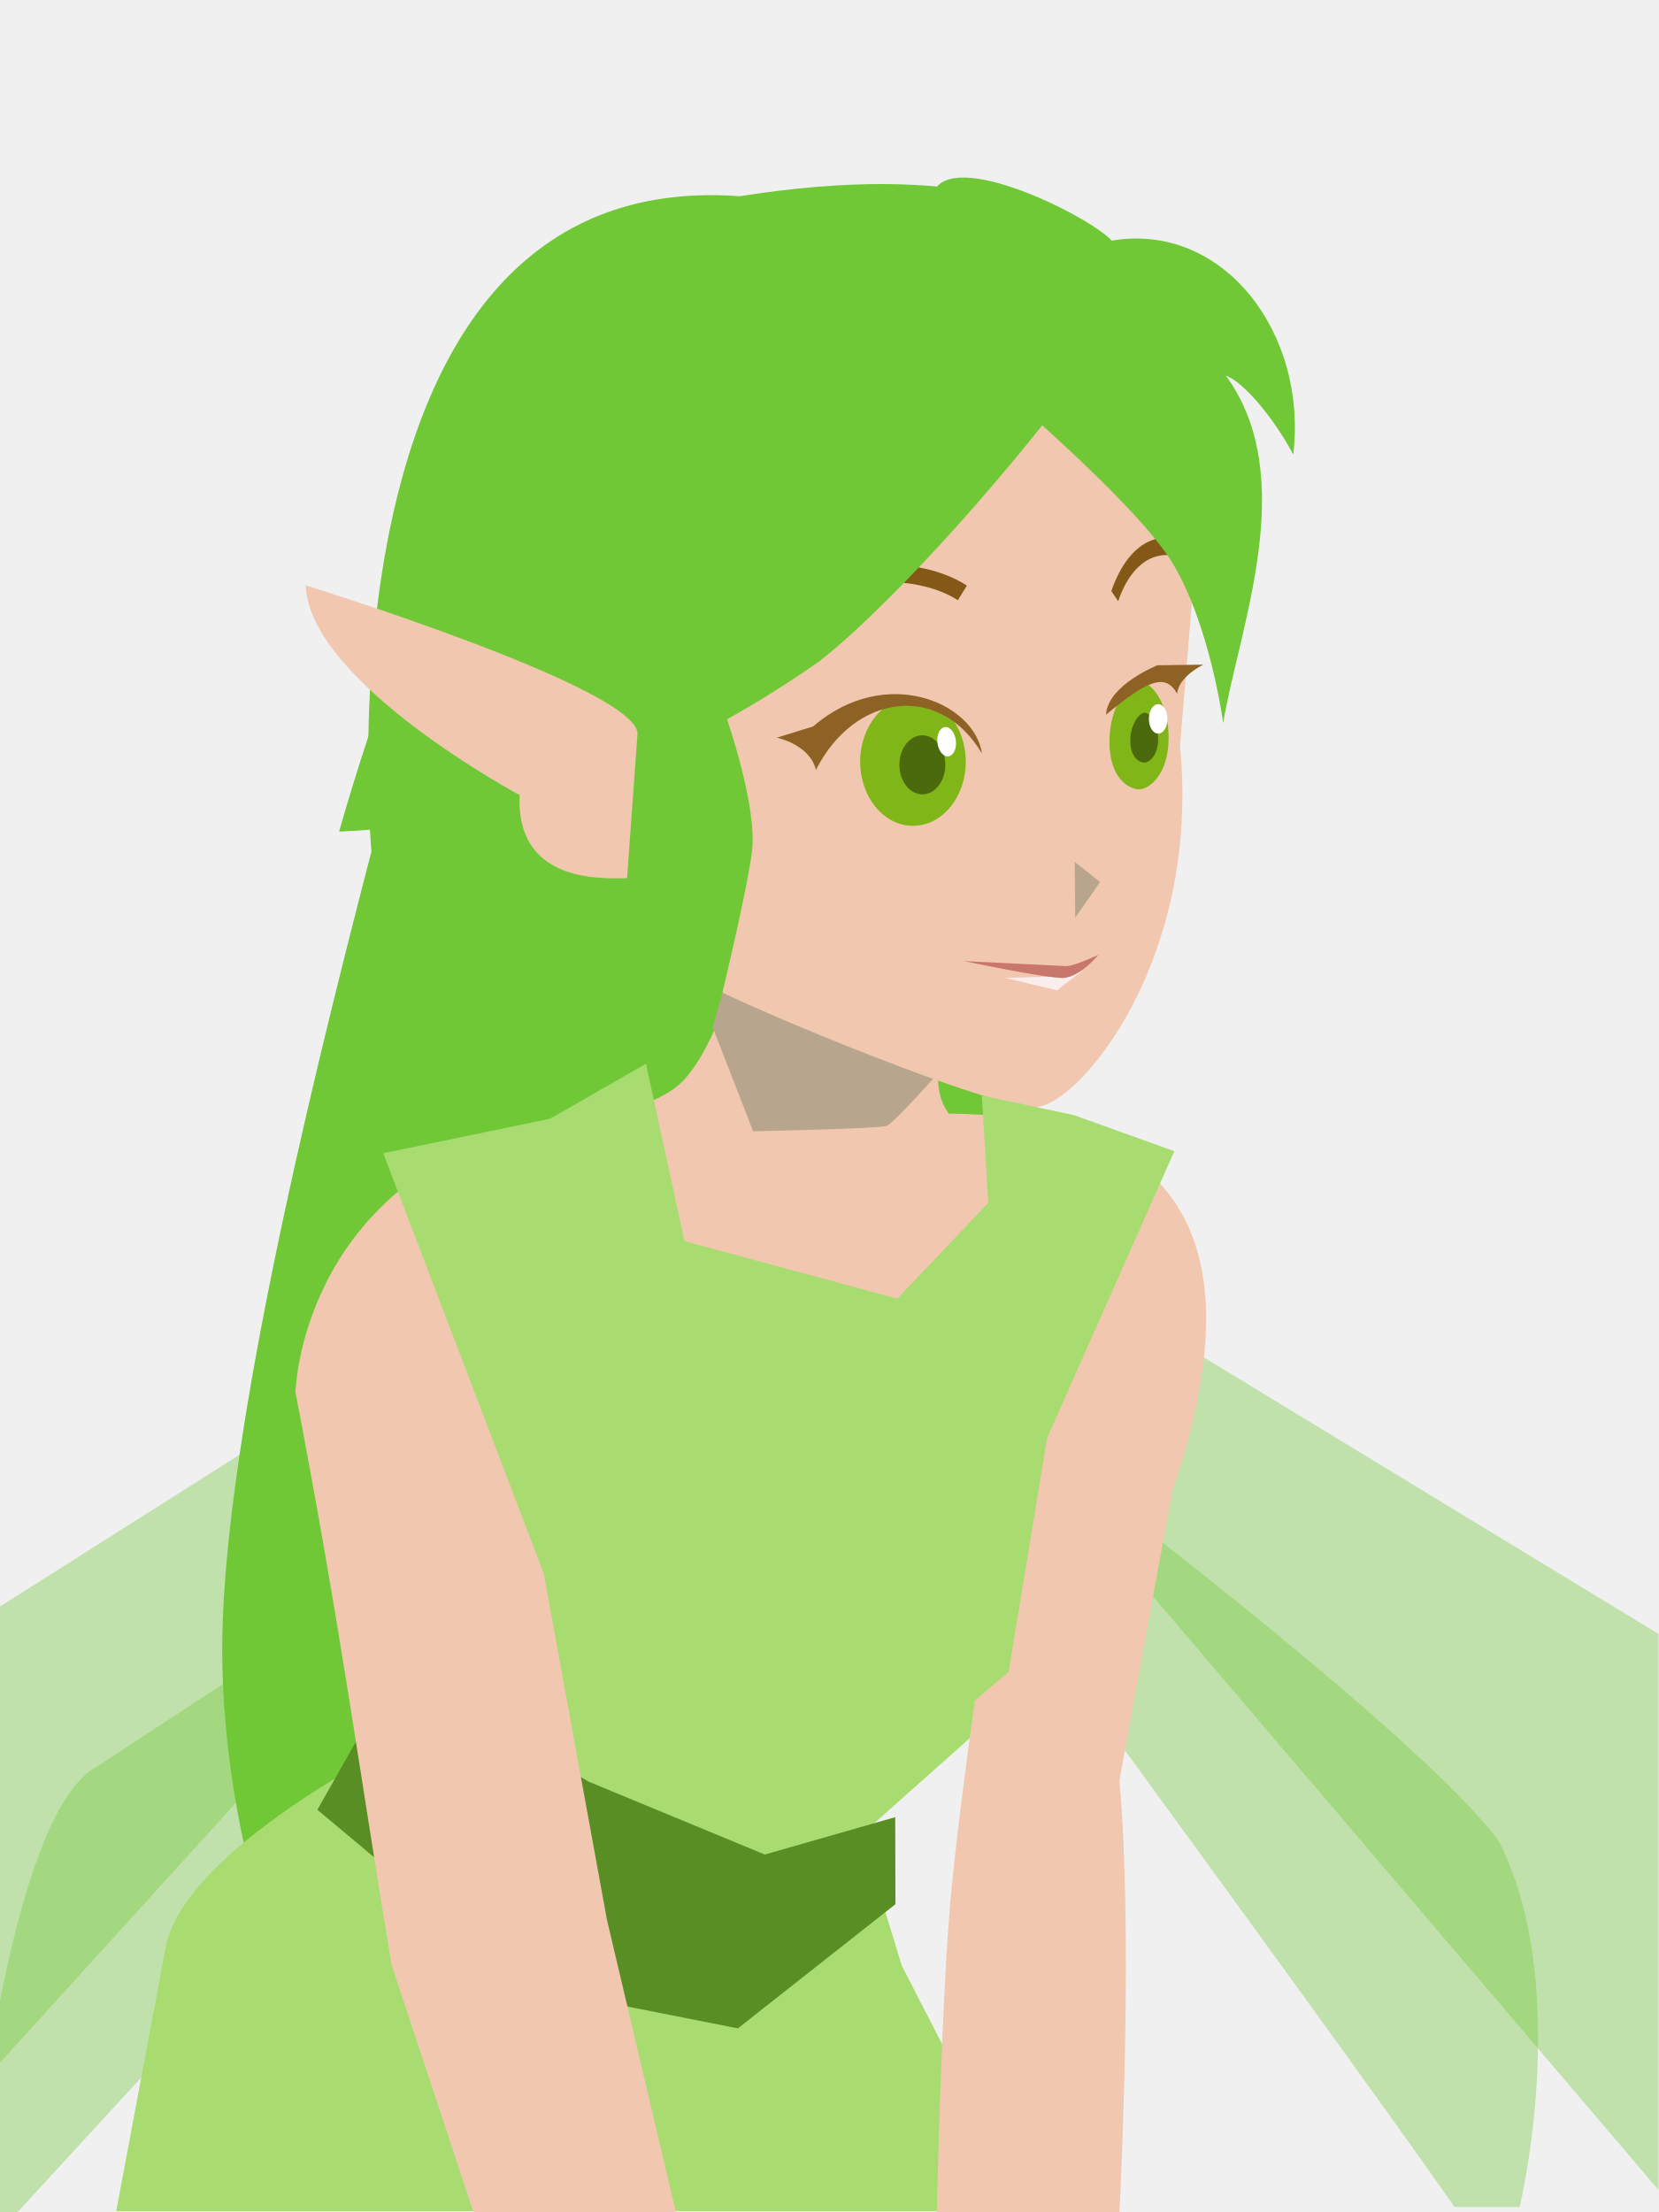
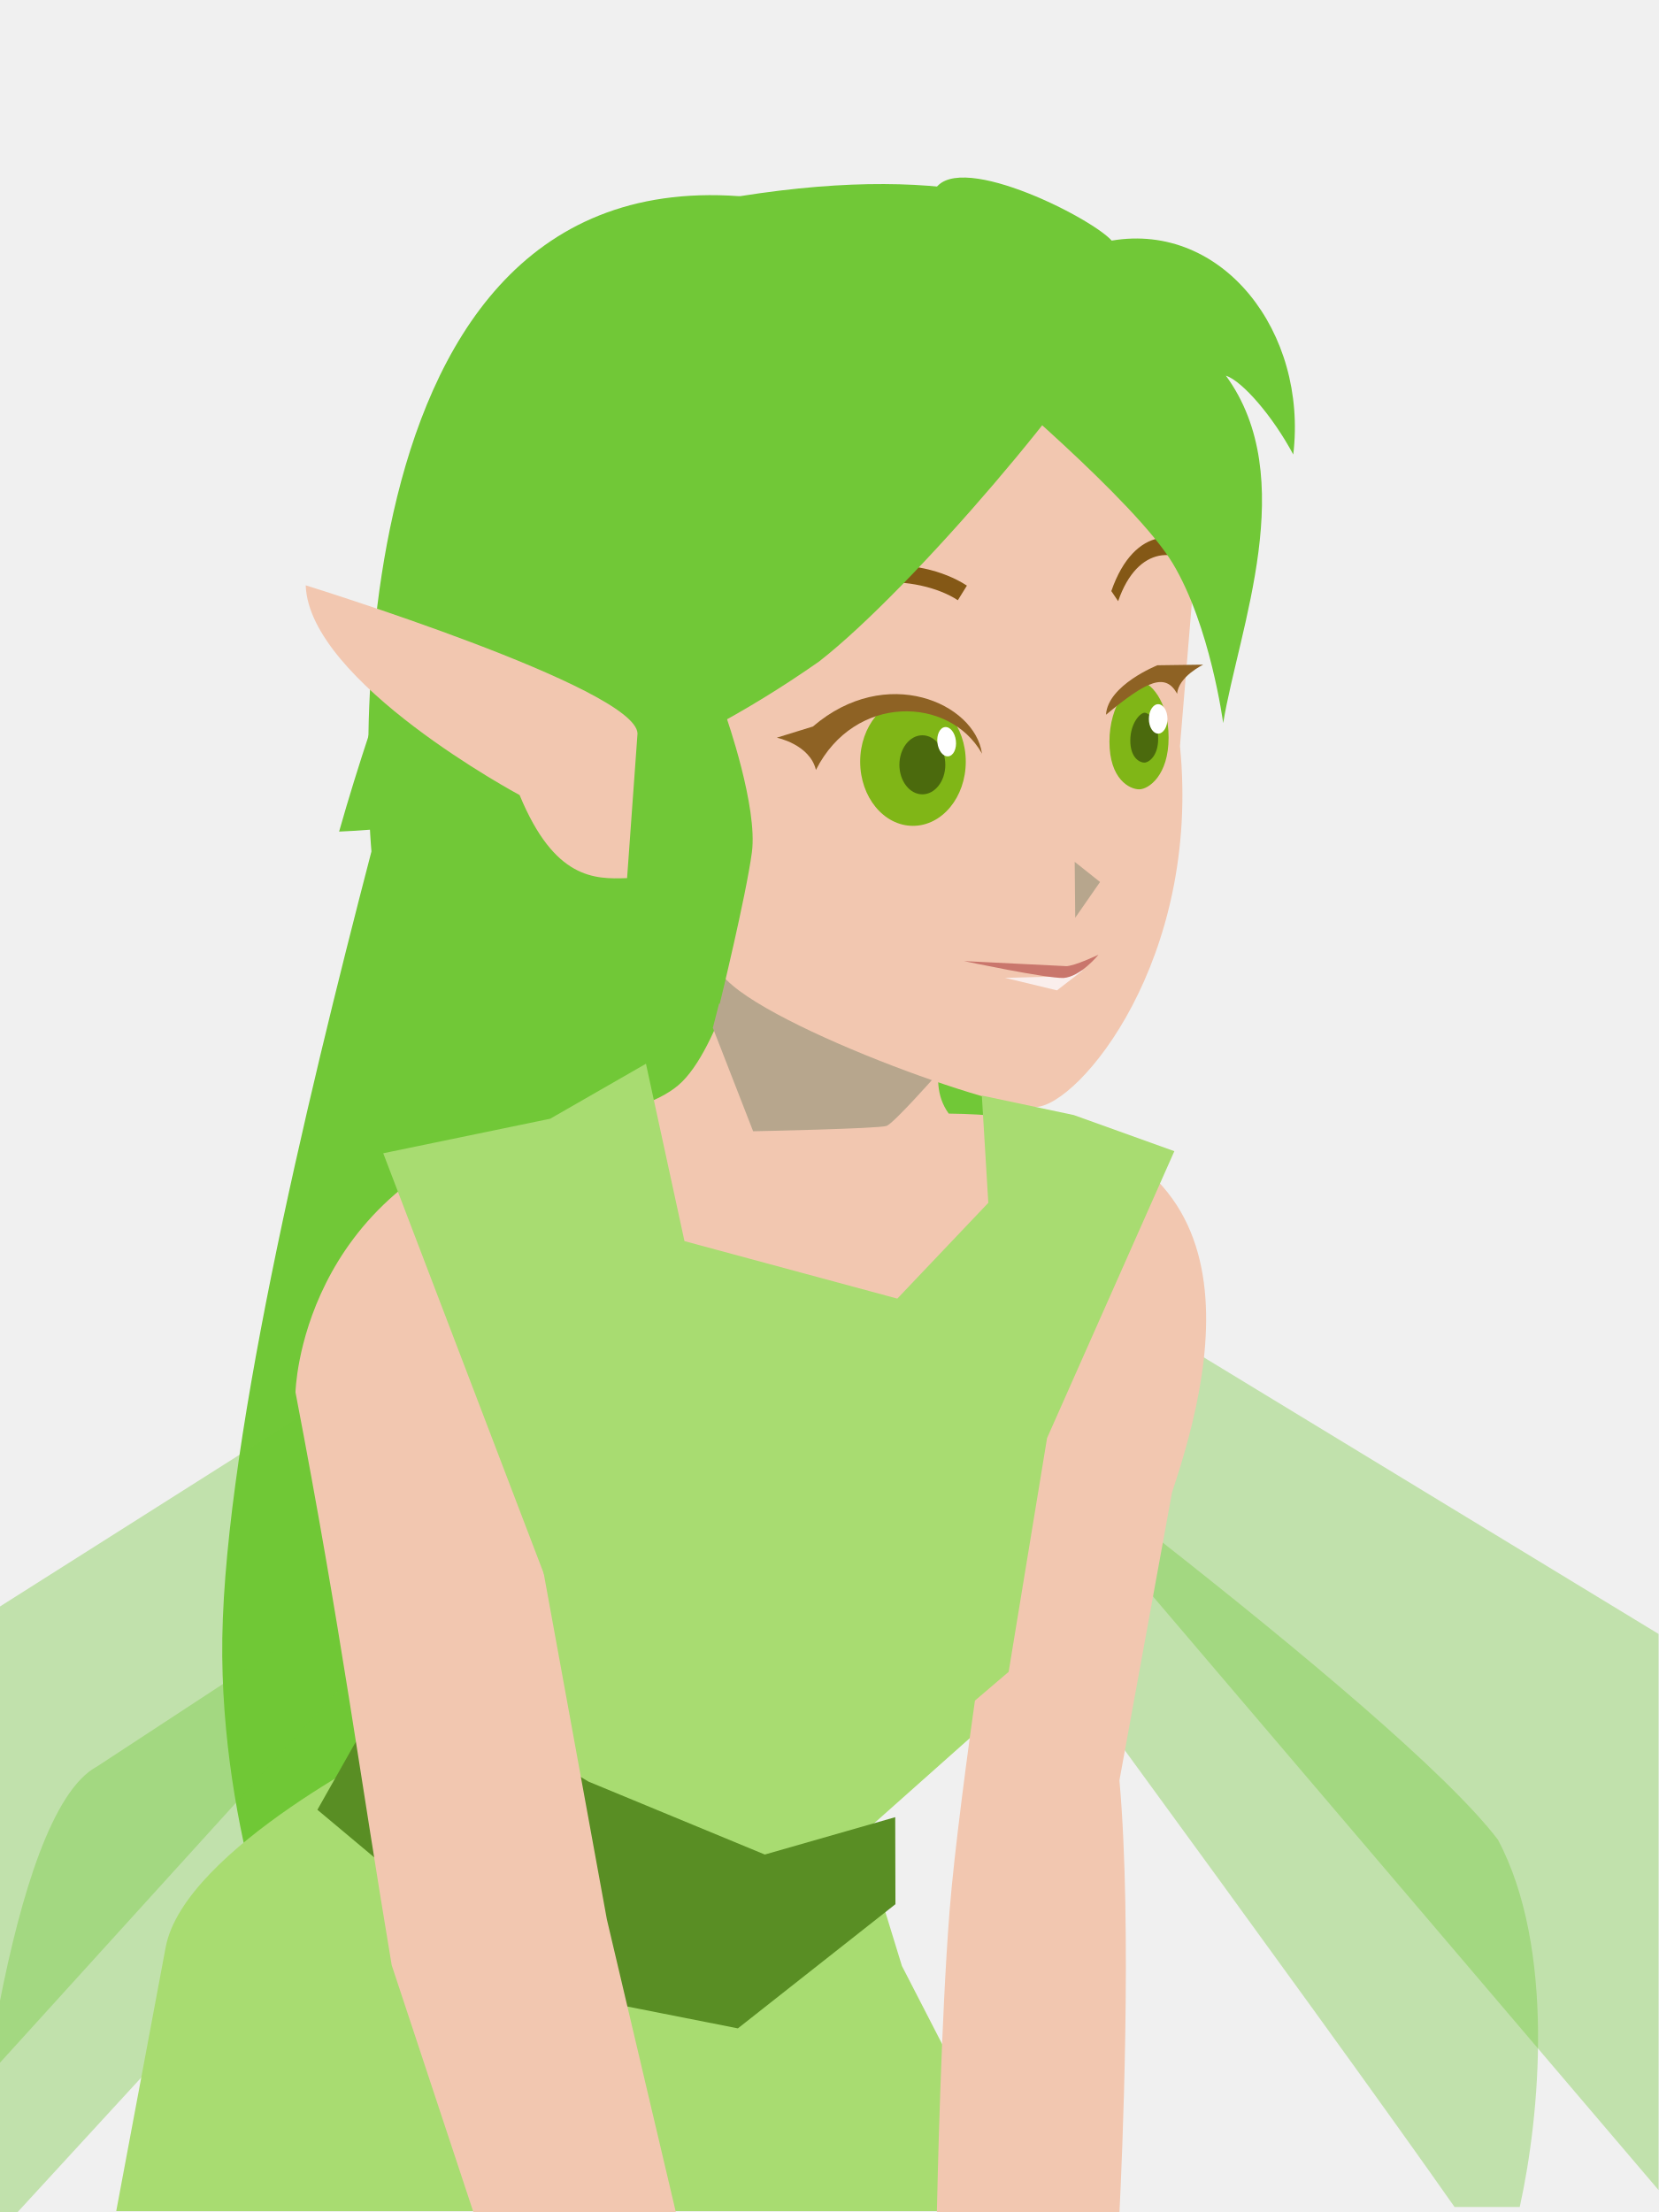
- <svg xmlns="http://www.w3.org/2000/svg" width="600" height="800" version="1.1" viewBox="0 0 159 212">
-   <path d="m90.5 115-3.34 10.6 71.8 84.3v-53.3l-68.4-41.6z" fill="#6fc835" fill-opacity=".361" stroke-width=".265" />
-   <path d="m86.7 129-0.596 9.12s40.5 55.1 53.3 73.4h6.25c1.93-8.72 3.44-24.8-2.09-35.2-9.75-12.8-57-47.4-57-47.4z" fill="#6fc835" fill-opacity=".361" stroke-width=".265" />
-   <path d="m70.8 18.8c-41.3-2.96-35.2 62.8-35.2 62.8-6.3 24.2-14.5 58.4-14.3 77.2s7.01 33.8 7.01 33.8l30.5-9.49 17.9 4.19 19.3-72.8 5.93-63.5 11.1-15.1s-0.366-23.7-42.1-17.1z" fill="#71c837" />
-   <path d="m64.7 133-55.4 36.3c-4.29 2.29-7.31 12.3-9.35 22.7v20.4h1.38l63.3-68.9-0.197-10.8z" fill="#6fc835" fill-opacity=".361" stroke-width=".265" />
-   <path d="m97.8 137-50.6 0.517-8.72 29.4s-20.8 10.2-22.6 19.7c-1.63 8.74-4.29 22.9-4.74 25.3h87.4l-12.1-23.5-3.87-12.6 14.5-12.9 0.374-25.9z" fill="#a8dc71" stroke-width=".265" />
-   <path transform="scale(.265)" d="m240 429-240 152v165l246-271-6.15-46.2z" fill="#6fc835" fill-opacity=".361" />
-   <g fill="none" stroke-linecap="round" stroke-linejoin="round">
-     <circle r="0" stroke="#c53822" stroke-width="2.26" style="paint-order:stroke markers fill" />
-     <g stroke="#924019">
-       <circle r="0" stroke-width="1.29" style="paint-order:stroke markers fill" />
-       <circle transform="scale(1,-1)" r="0" stroke-width="3.6" style="paint-order:stroke markers fill" />
-       <circle transform="scale(1,-1)" r="0" stroke-width="3.6" style="paint-order:stroke markers fill" />
+ <svg xmlns="http://www.w3.org/2000/svg" width="600" height="800" version="1.1" viewBox="0 0 159 212" id="svg1664">
+   <defs id="defs1668" />
+   <path d="m90.5 115-3.34 10.6 71.8 84.3v-53.3l-68.4-41.6z" fill="#6fc835" fill-opacity=".361" stroke-width=".265" id="path1590" />
+   <path d="m86.7 129-0.596 9.12s40.5 55.1 53.3 73.4h6.25c1.93-8.72 3.44-24.8-2.09-35.2-9.75-12.8-57-47.4-57-47.4z" fill="#6fc835" fill-opacity=".361" stroke-width=".265" id="path1592" />
+   <path d="m70.8 18.8c-41.3-2.96-35.2 62.8-35.2 62.8-6.3 24.2-14.5 58.4-14.3 77.2s7.01 33.8 7.01 33.8l30.5-9.49 17.9 4.19 19.3-72.8 5.93-63.5 11.1-15.1s-0.366-23.7-42.1-17.1z" fill="#71c837" id="path1594" />
+   <path d="m64.7 133-55.4 36.3c-4.29 2.29-7.31 12.3-9.35 22.7v20.4h1.38l63.3-68.9-0.197-10.8z" fill="#6fc835" fill-opacity=".361" stroke-width=".265" id="path1596" />
+   <path d="m97.8 137-50.6 0.517-8.72 29.4s-20.8 10.2-22.6 19.7c-1.63 8.74-4.29 22.9-4.74 25.3h87.4l-12.1-23.5-3.87-12.6 14.5-12.9 0.374-25.9z" fill="#a8dc71" stroke-width=".265" id="path1598" />
+   <path transform="scale(.265)" d="m240 429-240 152v165l246-271-6.15-46.2z" fill="#6fc835" fill-opacity=".361" id="path1600" />
+   <g fill="none" stroke-linecap="round" stroke-linejoin="round" id="g1616">
+     <circle r="0" stroke="#c53822" stroke-width="2.26" style="paint-order:stroke markers fill" id="circle1602" />
+     <g stroke="#924019" id="g1610">
+       <circle r="0" stroke-width="1.29" style="paint-order:stroke markers fill" id="circle1604" />
+       <circle transform="scale(1,-1)" r="0" stroke-width="3.6" style="paint-order:stroke markers fill" id="circle1606" />
+       <circle transform="scale(1,-1)" r="0" stroke-width="3.6" style="paint-order:stroke markers fill" id="circle1608" />
    </g>
-     <circle transform="scale(1,-1)" r="0" stroke="#4d4320" stroke-width="4.38" style="paint-order:stroke markers fill" />
-     <circle transform="scale(1,-1)" r="0" stroke="#4d4320" stroke-width="3.52" style="paint-order:stroke markers fill" />
+     <circle transform="scale(1,-1)" r="0" stroke="#4d4320" stroke-width="4.38" style="paint-order:stroke markers fill" id="circle1612" />
+     <circle transform="scale(1,-1)" r="0" stroke="#4d4320" stroke-width="3.52" style="paint-order:stroke markers fill" id="circle1614" />
  </g>
-   <path d="m40.1 161-4.34 3-5.34 9.45 20.3 17 20 3.95 15.1-11.9-0.021-8.34-12.5 3.58-16.9-6.99z" fill="#598e24" />
-   <path d="m71.8 88.7c0-3e-6 -2.78 11.9-6.78 15.3-4 3.44-14.5 3.84-14.5 3.84-21.8 6.2-22.2 25.6-22.2 25.6 4.4 22.9 6.15 36.6 9.22 54.9l7.84 23.7h19.4l-6.62-28.1-6.57-36 30.2-9.04 14.1 7.42s-3.98 25.5-4.88 36.8c-0.822 10.5-1.16 26.3-1.22 28.9l17.5 8e-3c0.228-4.53 1.26-27.3-2e-3 -41.4l5.04-27.6c4.4-13.1 9.33-36-21.4-36.3-2.46-3.37 0.31-8.16 0.31-8.16l-19.4-10.4z" fill="#f2c7b0" stroke-width=".265" />
-   <path d="m70.3 90.8-1.98 7.71 3.86 9.91s12.1-0.238 12.8-0.516 4.57-4.65 4.57-4.65l-0.215-7.2z" fill="#b7a68d" />
-   <path d="m115 48.5-1.91 23c2.02 20.5-9.65 34.4-13.8 34.6-4.13 0.226-27.3-9.4-31.3-11.6 0 0-19.6-12.9-23-23.7s-3.2-48.5 32.5-48.6c35.7-0.083 37.4 26.3 37.4 26.3z" fill="#f2c7b0" />
-   <path d="m112 70.7c0 3.59-1.9 4.95-2.82 4.95-0.919 0-2.85-0.976-2.85-4.57 0-3.59 1.99-5.78 2.91-5.78 0.919 0 2.76 1.8 2.76 5.39z" fill="#80b617" stroke-width="1.46" />
-   <path d="m111 70.8c0 1.66-0.895 2.29-1.33 2.29-0.433 0-1.34-0.452-1.34-2.11 0-1.66 0.938-2.67 1.37-2.67 0.433 0 1.3 0.833 1.3 2.49z" fill="#4b6a0d" stroke-width=".682" />
-   <path d="m106 68.5c0.169-2.85 4.93-4.74 4.93-4.74l4.39-0.059s-2.39 1.15-2.5 2.79c-1.11-2-2.81-1.33-6.82 2.01z" fill="#8e6224" />
-   <ellipse cx="87.5" cy="73" rx="5.06" ry="6.15" fill="#80b617" />
-   <path d="m94.1 72.2c-4.04-6.81-12.2-5.74-15.9 1.59-0.589-2.45-3.75-3.09-3.75-3.09l3.46-1.07c7.03-6.03 15.5-2.24 16.2 2.57z" fill="#8e6224" />
-   <g transform="translate(-1.85 .194)">
-     <path d="m103 93.4 2.65-0.607-2.5 1.93-4.98-1.2z" fill="#faeeec" />
-     <path d="m104 92.4-9.76-0.483s7.83 1.66 9.54 1.62c1.66-0.128 3.35-2.23 3.35-2.23s-2.3 1.1-3.13 1.1z" fill="#c9766c" />
+   <path d="m40.1 161-4.34 3-5.34 9.45 20.3 17 20 3.95 15.1-11.9-0.021-8.34-12.5 3.58-16.9-6.99z" fill="#598e24" id="path1618" />
+   <path d="m71.8 88.7c0-3e-6 -2.78 11.9-6.78 15.3-4 3.44-14.5 3.84-14.5 3.84-21.8 6.2-22.2 25.6-22.2 25.6 4.4 22.9 6.15 36.6 9.22 54.9l7.84 23.7h19.4l-6.62-28.1-6.57-36 30.2-9.04 14.1 7.42s-3.98 25.5-4.88 36.8c-0.822 10.5-1.16 26.3-1.22 28.9l17.5 8e-3c0.228-4.53 1.26-27.3-2e-3 -41.4l5.04-27.6c4.4-13.1 9.33-36-21.4-36.3-2.46-3.37 0.31-8.16 0.31-8.16l-19.4-10.4z" fill="#f2c7b0" stroke-width=".265" id="path1620" />
+   <path d="m70.3 90.8-1.98 7.71 3.86 9.91s12.1-0.238 12.8-0.516 4.57-4.65 4.57-4.65l-0.215-7.2z" fill="#b7a68d" id="path1622" />
+   <path d="m 115,48.5 -1.91,23 c 2.02,20.5 -9.65,34.4 -13.8,34.6 C 95.16,106.326 69.829,97.013 68.757,92.583 68.757,92.583 48.39,81.6 44.99,70.8 41.59,60 41.79,22.3 77.49,22.2 c 35.7,-0.083 37.4,26.3 37.4,26.3 z" fill="#f2c7b0" id="path1624" />
+   <path d="m112 70.7c0 3.59-1.9 4.95-2.82 4.95-0.919 0-2.85-0.976-2.85-4.57 0-3.59 1.99-5.78 2.91-5.78 0.919 0 2.76 1.8 2.76 5.39z" fill="#80b617" stroke-width="1.46" id="path1626" />
+   <path d="m111 70.8c0 1.66-0.895 2.29-1.33 2.29-0.433 0-1.34-0.452-1.34-2.11 0-1.66 0.938-2.67 1.37-2.67 0.433 0 1.3 0.833 1.3 2.49z" fill="#4b6a0d" stroke-width=".682" id="path1628" />
+   <path d="m106 68.5c0.169-2.85 4.93-4.74 4.93-4.74l4.39-0.059s-2.39 1.15-2.5 2.79c-1.11-2-2.81-1.33-6.82 2.01z" fill="#8e6224" id="path1630" />
+   <ellipse cx="87.5" cy="73" rx="5.06" ry="6.15" fill="#80b617" id="ellipse1632" />
+   <path d="M 94.1,72.2 C 90.982,66.704 81.9,66.46 78.2,73.79 77.611,71.34 74.45,70.7 74.45,70.7 l 3.46,-1.07 c 7.03,-6.03 15.5,-2.24 16.2,2.57 -0.479,0.393 -0.01,0 -0.01,0 z" fill="#8e6224" id="path1634" />
+   <g transform="translate(-1.85 .194)" id="g1640">
+     <path d="m103 93.4 2.65-0.607-2.5 1.93-4.98-1.2z" fill="#faeeec" id="path1636" />
+     <path d="m104 92.4-9.76-0.483s7.83 1.66 9.54 1.62c1.66-0.128 3.35-2.23 3.35-2.23s-2.3 1.1-3.13 1.1z" fill="#c9766c" id="path1638" />
  </g>
-   <path d="m103 82.6 2.43 1.93-2.38 3.43z" fill="#b7a68d" />
-   <path d="m94.1 105 8.82 1.87 9.63 3.46-12.2 27.5-3.68 22.4-9.14 7.8-35.1-16.4-15.7-41.1 16-3.31 9.18-5.27 3.69 17 20.4 5.51 8.72-9.18z" fill="#a8dc71" />
-   <ellipse cx="111" cy="68.9" rx=".891" ry="1.41" fill="#fff" />
-   <path d="m69.6 68.7s3.05 8.67 2.46 13-3.08 14.5-3.08 14.5l-30.3-4.89 13.8-26.6z" fill="#71c837" />
-   <path d="m83.7 54.2c-3.37 0.341-6.81 1.84-9.04 5.05l1.32 0.966c1.9-2.74 4.85-4.04 7.87-4.35 3.02-0.306 6.09 0.439 7.95 1.66l0.869-1.4c-2.27-1.48-5.62-2.25-8.99-1.91z" color="#000000" fill="#845816" stroke-width="1.38" style="-inkscape-stroke:none" />
-   <path d="m111 51.6c-1.67 0.341-3.38 1.84-4.49 5.05l0.654 0.966c0.944-2.74 2.41-4.04 3.91-4.35 1.5-0.306 3.02 0.439 3.95 1.66l0.431-1.4c-1.13-1.48-2.79-2.25-4.46-1.91z" color="#000000" fill="#845816" stroke-width=".971" style="-inkscape-stroke:none" />
-   <path d="m107 30.3c-2.27 5.68-19.5 26.1-28.5 33.1-14 9.8-29.3 15.6-46 16.3 7.2-25.4 21.1-54.5 21.1-54.5 31.1-7.03 41-7.73 53.4 5.04z" fill="#71c837" />
-   <path d="m94.1 35.7s14.7 12.3 18.3 18.3 4.83 15.3 4.83 15.3c1.51-9.1 7.41-23.5 0.258-33.3 1.6 0.541 4.5 3.9 6.46 7.56 1.39-11.7-6.75-22.3-17.4-20.5-2.09-2.31-15.4-8.97-17.1-4.58z" fill="#71c837" />
-   <path d="m61.1 70.3c-0.131-4.39-31.8-14.2-31.8-14.2 0.318 9.29 20.5 20.1 20.5 20.1-0.367 8.09 7.18 8.07 10.3 7.96z" fill="#f2c7b0" />
-   <ellipse cx="88.4" cy="73.3" rx="2.2" ry="2.83" fill="#4b6a0d" stroke-width="1.31" />
-   <ellipse transform="rotate(-6.64)" cx="81.9" cy="81.1" rx=".891" ry="1.41" fill="#fff" />
+   <path d="m103 82.6 2.43 1.93-2.38 3.43z" fill="#b7a68d" id="path1642" />
+   <path d="m94.1 105 8.82 1.87 9.63 3.46-12.2 27.5-3.68 22.4-9.14 7.8-35.1-16.4-15.7-41.1 16-3.31 9.18-5.27 3.69 17 20.4 5.51 8.72-9.18z" fill="#a8dc71" id="path1644" />
+   <ellipse cx="111" cy="68.9" rx=".891" ry="1.41" fill="#fff" id="ellipse1646" />
+   <path d="m69.6 68.7s3.05 8.67 2.46 13-3.08 14.5-3.08 14.5l-30.3-4.89 13.8-26.6z" fill="#71c837" id="path1648" />
+   <path d="m83.7 54.2c-3.37 0.341-6.81 1.84-9.04 5.05l1.32 0.966c1.9-2.74 4.85-4.04 7.87-4.35 3.02-0.306 6.09 0.439 7.95 1.66l0.869-1.4c-2.27-1.48-5.62-2.25-8.99-1.91z" color="#000000" fill="#845816" stroke-width="1.38" style="-inkscape-stroke:none" id="path1650" />
+   <path d="m111 51.6c-1.67 0.341-3.38 1.84-4.49 5.05l0.654 0.966c0.944-2.74 2.41-4.04 3.91-4.35 1.5-0.306 3.02 0.439 3.95 1.66l0.431-1.4c-1.13-1.48-2.79-2.25-4.46-1.91z" color="#000000" fill="#845816" stroke-width=".971" style="-inkscape-stroke:none" id="path1652" />
+   <path d="m107 30.3c-2.27 5.68-19.5 26.1-28.5 33.1-14 9.8-29.3 15.6-46 16.3 7.2-25.4 21.1-54.5 21.1-54.5 31.1-7.03 41-7.73 53.4 5.04z" fill="#71c837" id="path1654" />
+   <path d="m94.1 35.7s14.7 12.3 18.3 18.3 4.83 15.3 4.83 15.3c1.51-9.1 7.41-23.5 0.258-33.3 1.6 0.541 4.5 3.9 6.46 7.56 1.39-11.7-6.75-22.3-17.4-20.5-2.09-2.31-15.4-8.97-17.1-4.58z" fill="#71c837" id="path1656" />
+   <path d="M 61.1,70.3 C 60.969,65.91 29.3,56.1 29.3,56.1 c 0.318,9.29 20.5,20.1 20.5,20.1 3.339,8.09 7.18,8.07 10.3,7.96 z" fill="#f2c7b0" id="path1658" />
+   <ellipse cx="88.4" cy="73.3" rx="2.2" ry="2.83" fill="#4b6a0d" stroke-width="1.31" id="ellipse1660" />
+   <ellipse transform="rotate(-6.64)" cx="81.9" cy="81.1" rx=".891" ry="1.41" fill="#fff" id="ellipse1662" />
</svg>
